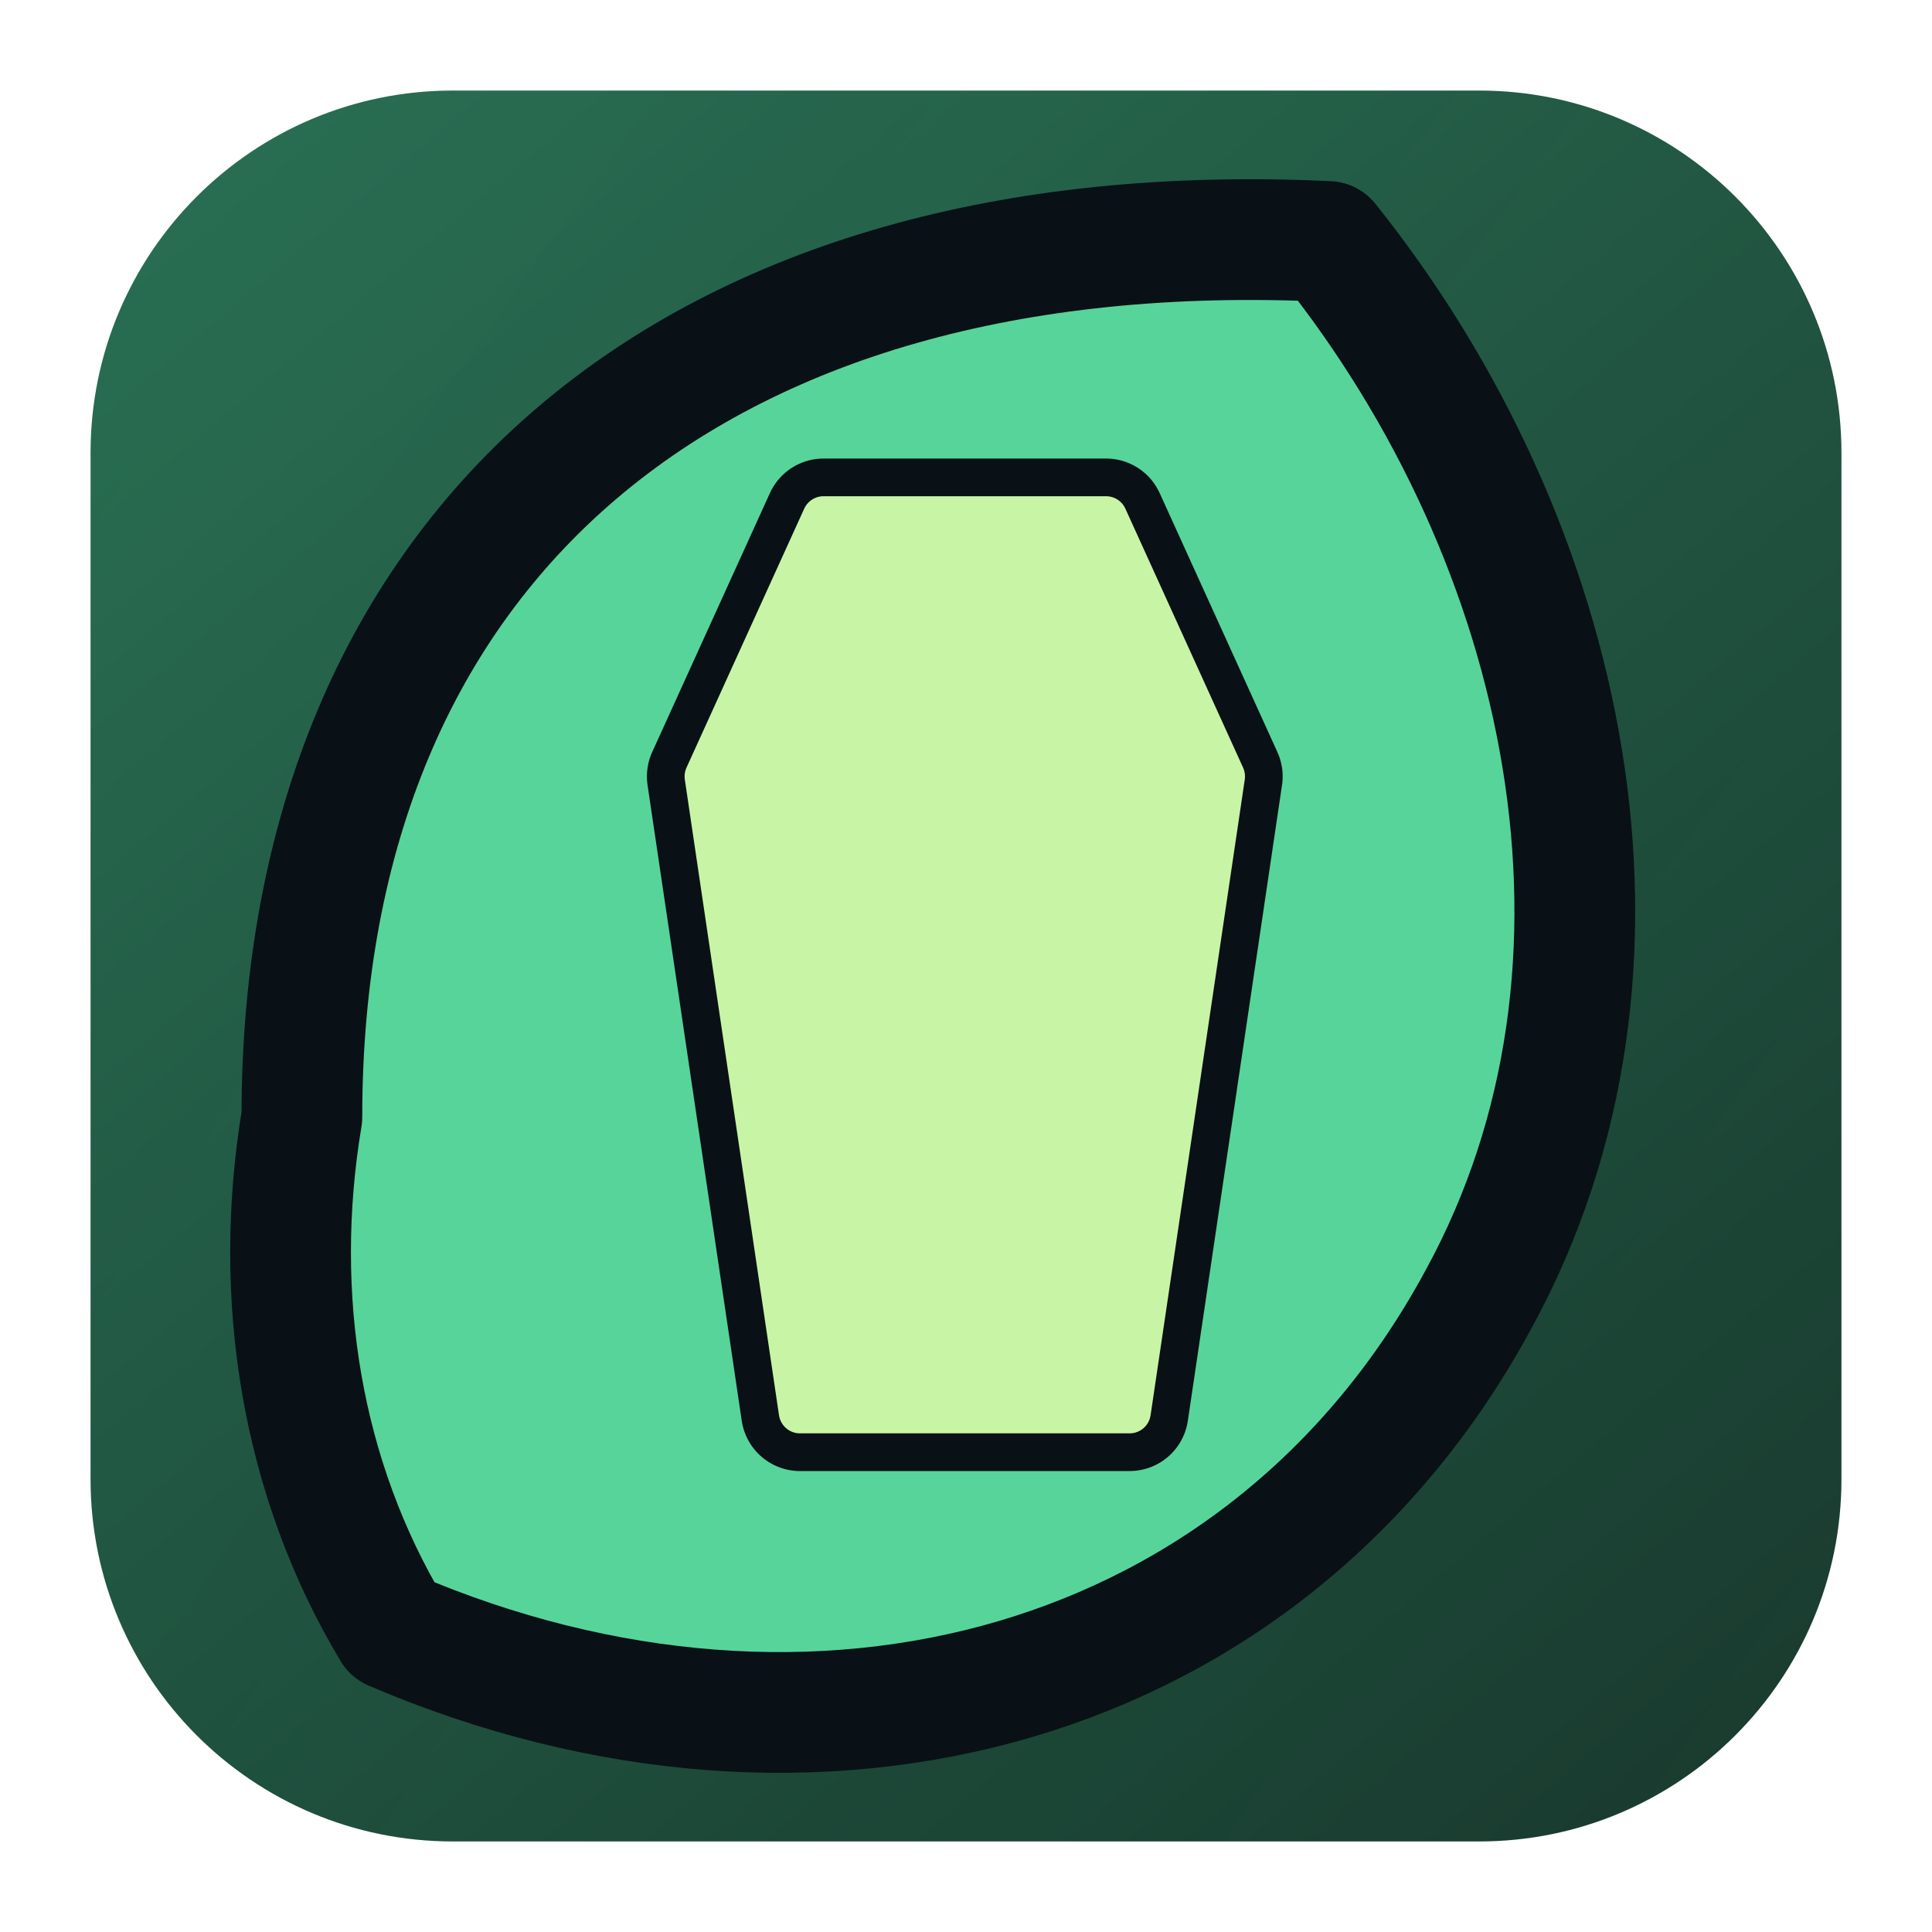
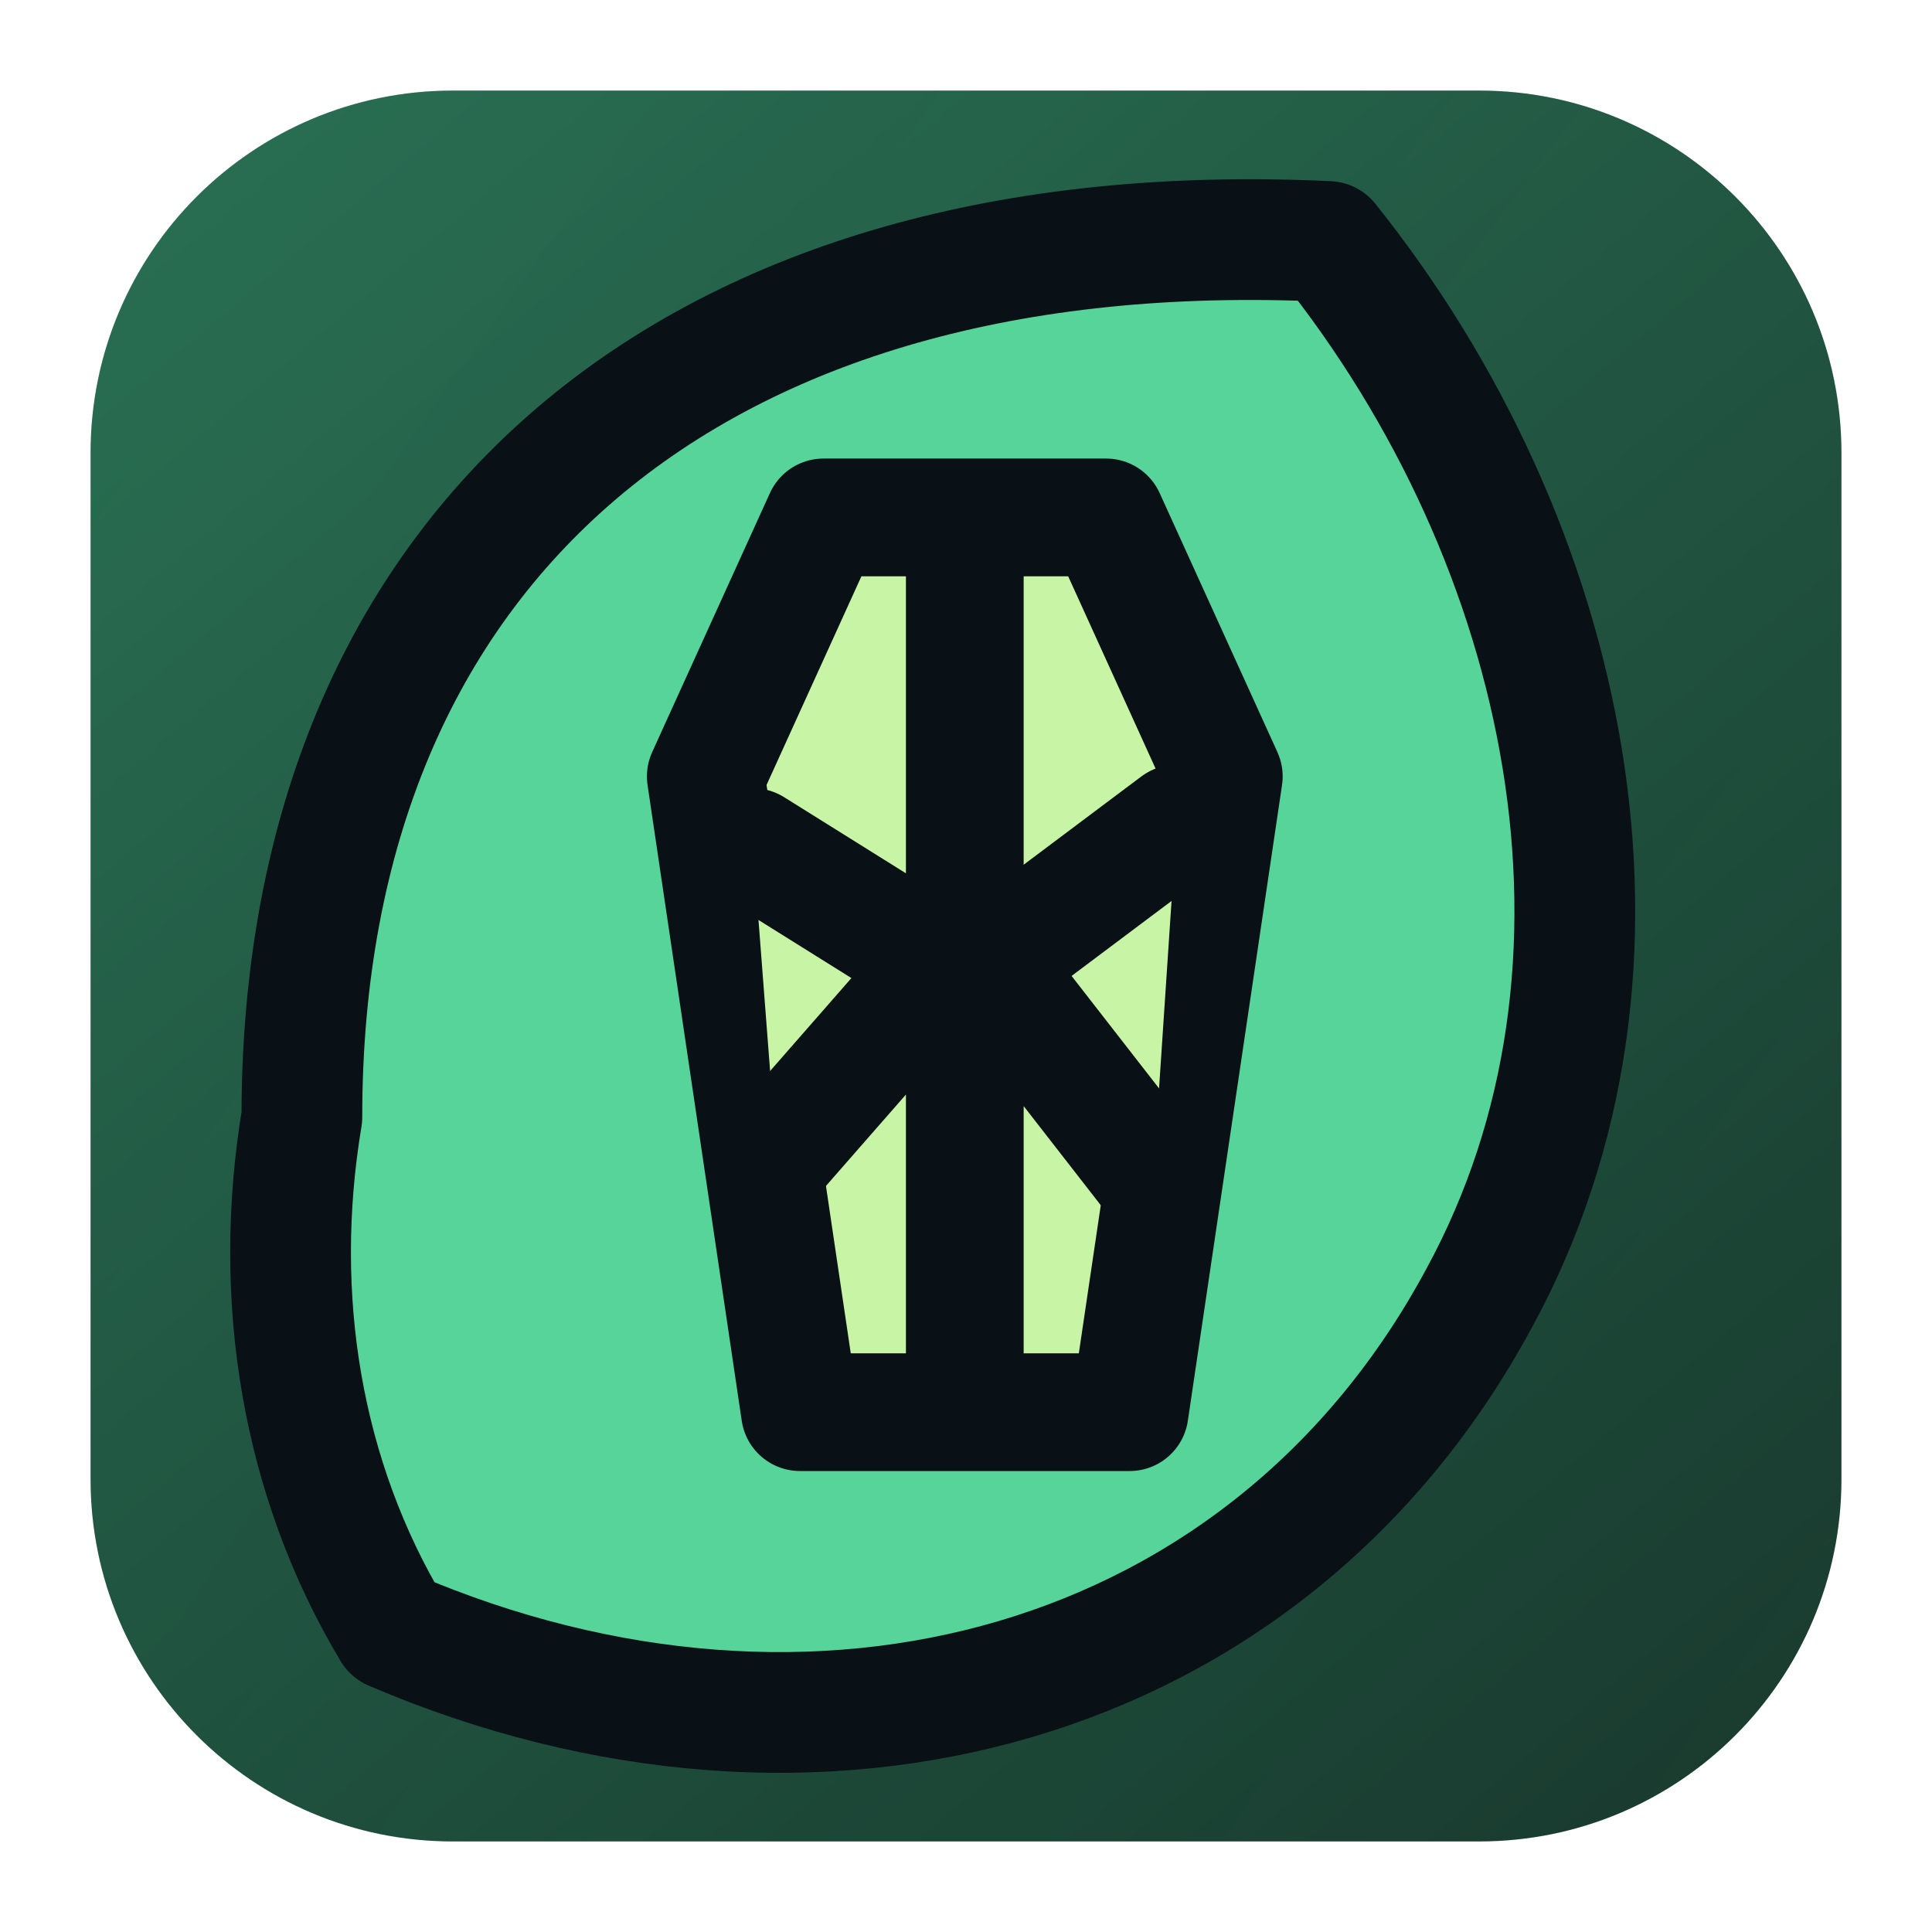
<svg xmlns="http://www.w3.org/2000/svg" viewBox="0 0 64 64" data-icon-canvas="full" data-icon-style="warrior-block" data-icon-kind="skill" data-icon-key="bear-skill-barkskin">
  <defs>
    <linearGradient id="bg" x1="8" y1="4" x2="57" y2="62" gradientUnits="userSpaceOnUse">
      <stop stop-color="#23664d" />
      <stop offset="1" stop-color="#102b24" />
    </linearGradient>
    <radialGradient id="glow" cx="0" cy="0" r="1" gradientTransform="translate(23 18) rotate(48) scale(38)">
      <stop stop-color="#c8f5a5" stop-opacity=".3" />
      <stop offset="1" stop-color="#57d49a" stop-opacity="0" />
    </radialGradient>
  </defs>
  <rect x="3" y="3" width="58" height="58" rx="12" fill="url(#bg)" />
  <rect x="3" y="3" width="58" height="58" rx="12" fill="url(#glow)" />
-   <g data-icon-layer="core" fill="#57d49a" stroke="#091116" stroke-width="4" stroke-linejoin="round">
+   <g data-icon-layer="core" fill="#57d49a" fill-opacity="1" stroke="#091116" stroke-width="4" stroke-linejoin="round">
    <path d="M10 37C10 18 23 7 44 8c8 10 11 24 5 35-7 13-22 17-36 11-3-5-4-11-3-17Z" />
  </g>
  <g data-icon-layer="symbol-outline" transform="translate(7 7) scale(.78)" fill="#c8f5a5" stroke="#091116" stroke-width="5" stroke-linecap="round" stroke-linejoin="round">
    <path d="M26 13h12l5 11-4 27H25l-4-27Z" />
    <path d="M32 15v34m-9-22 8 5-7 8m17-14-8 6 7 9" />
  </g>
-   <g data-icon-layer="highlight" transform="translate(7 7) scale(.78)" fill="#c8f5a5" stroke="#c8f5a5" stroke-width="1.8" stroke-linecap="round" stroke-linejoin="round">
-     <path d="M26 13h12l5 11-4 27H25l-4-27Z" />
-     <path d="M32 15v34m-9-22 8 5-7 8m17-14-8 6 7 9" />
-   </g>
</svg>
